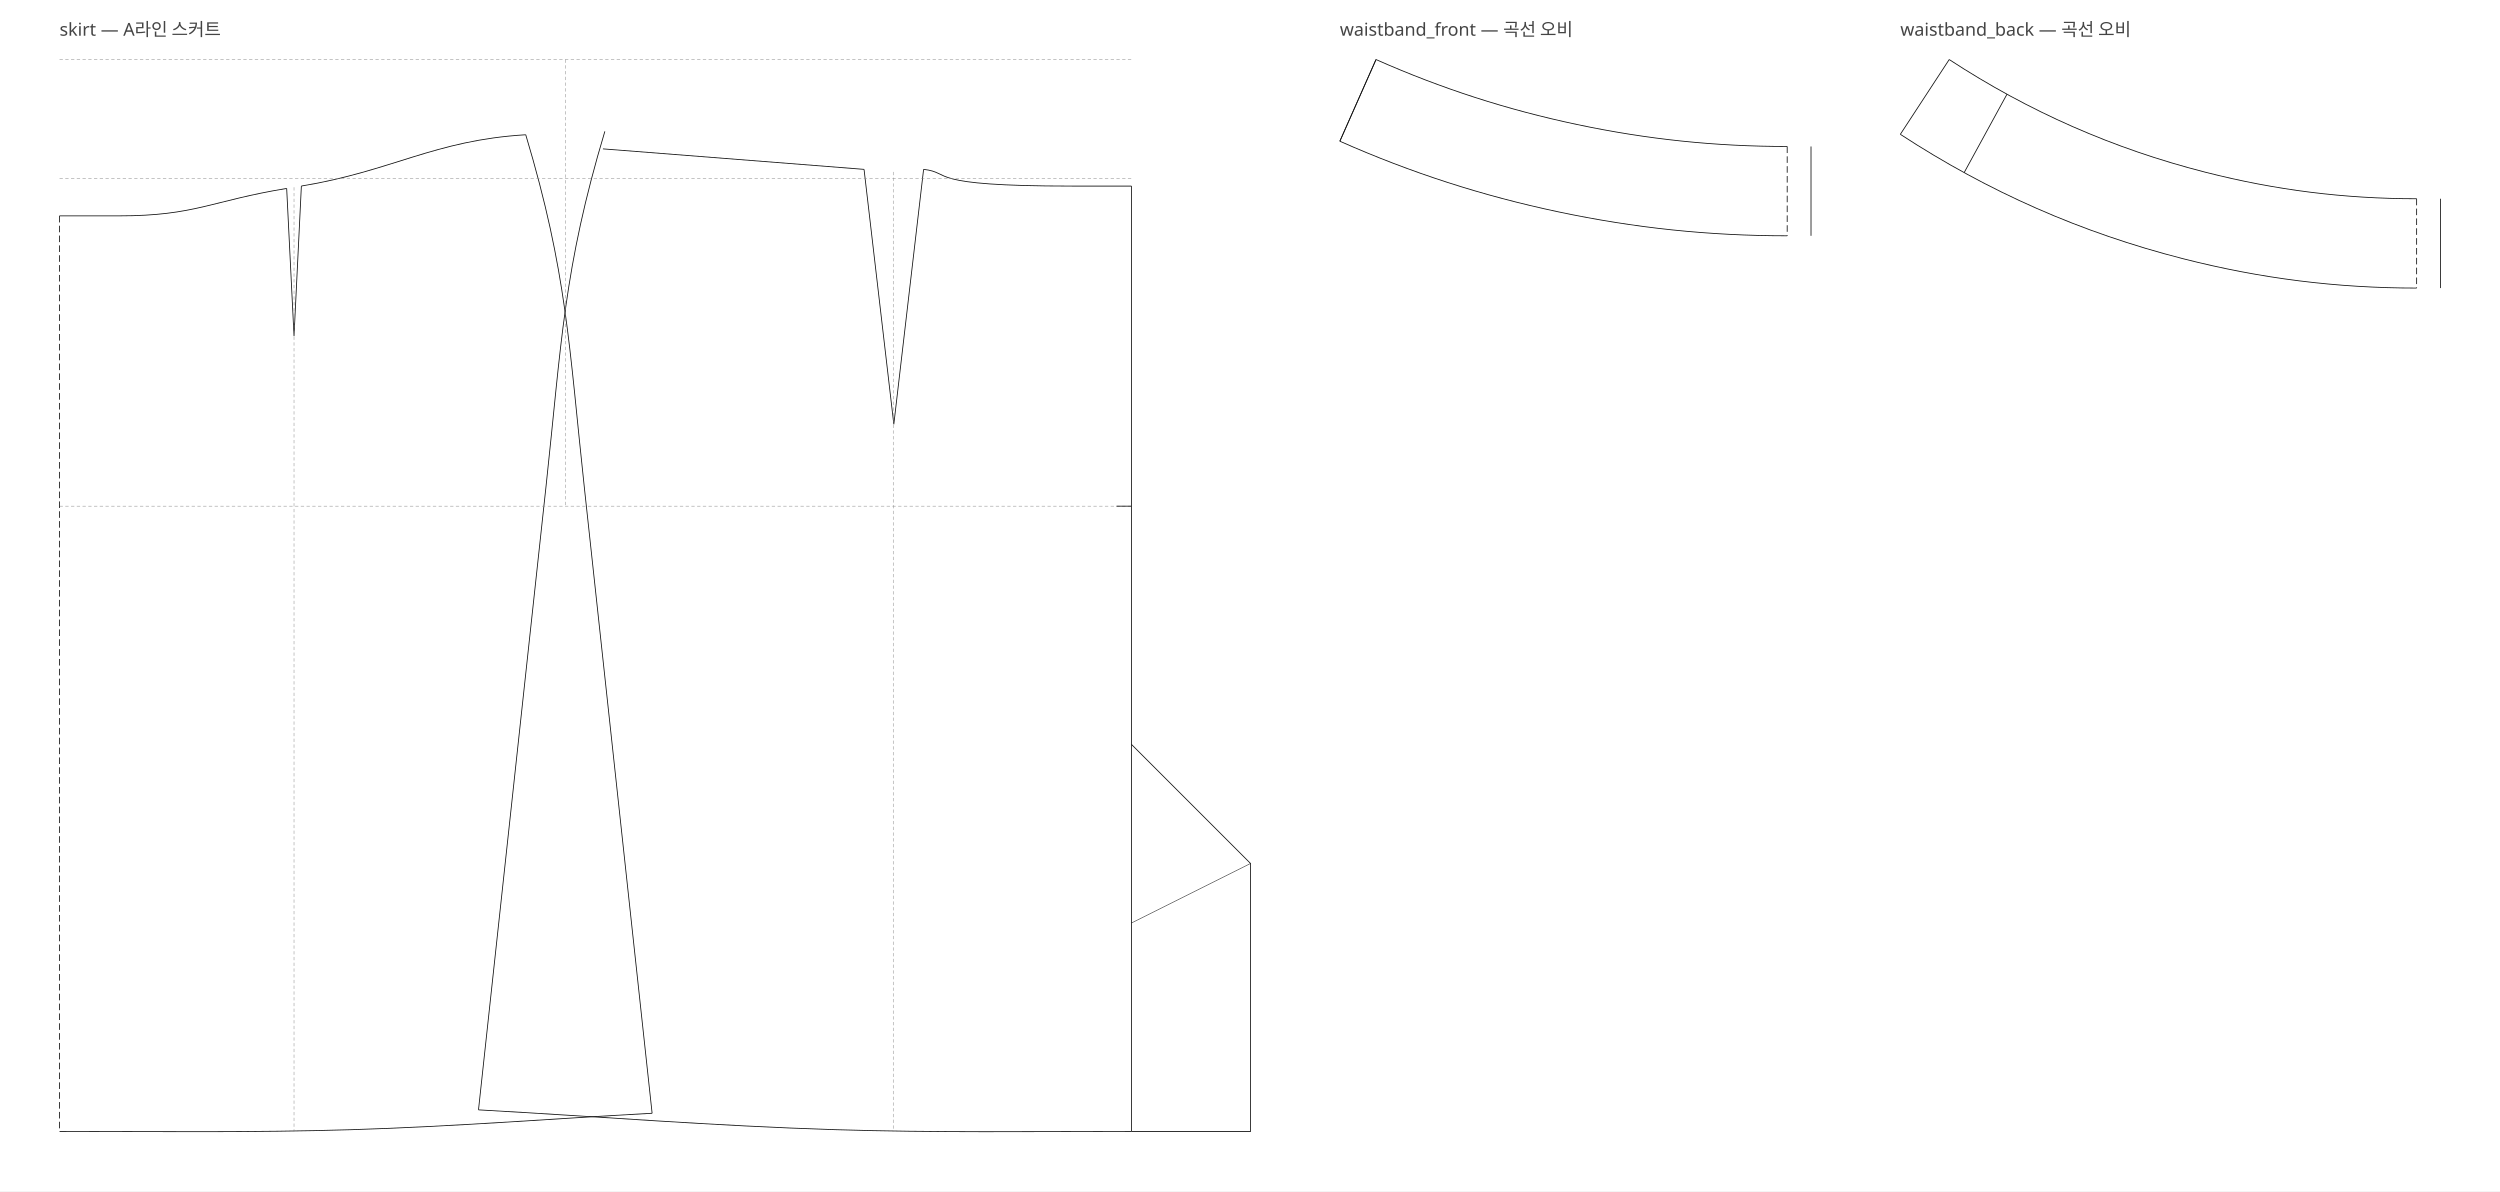
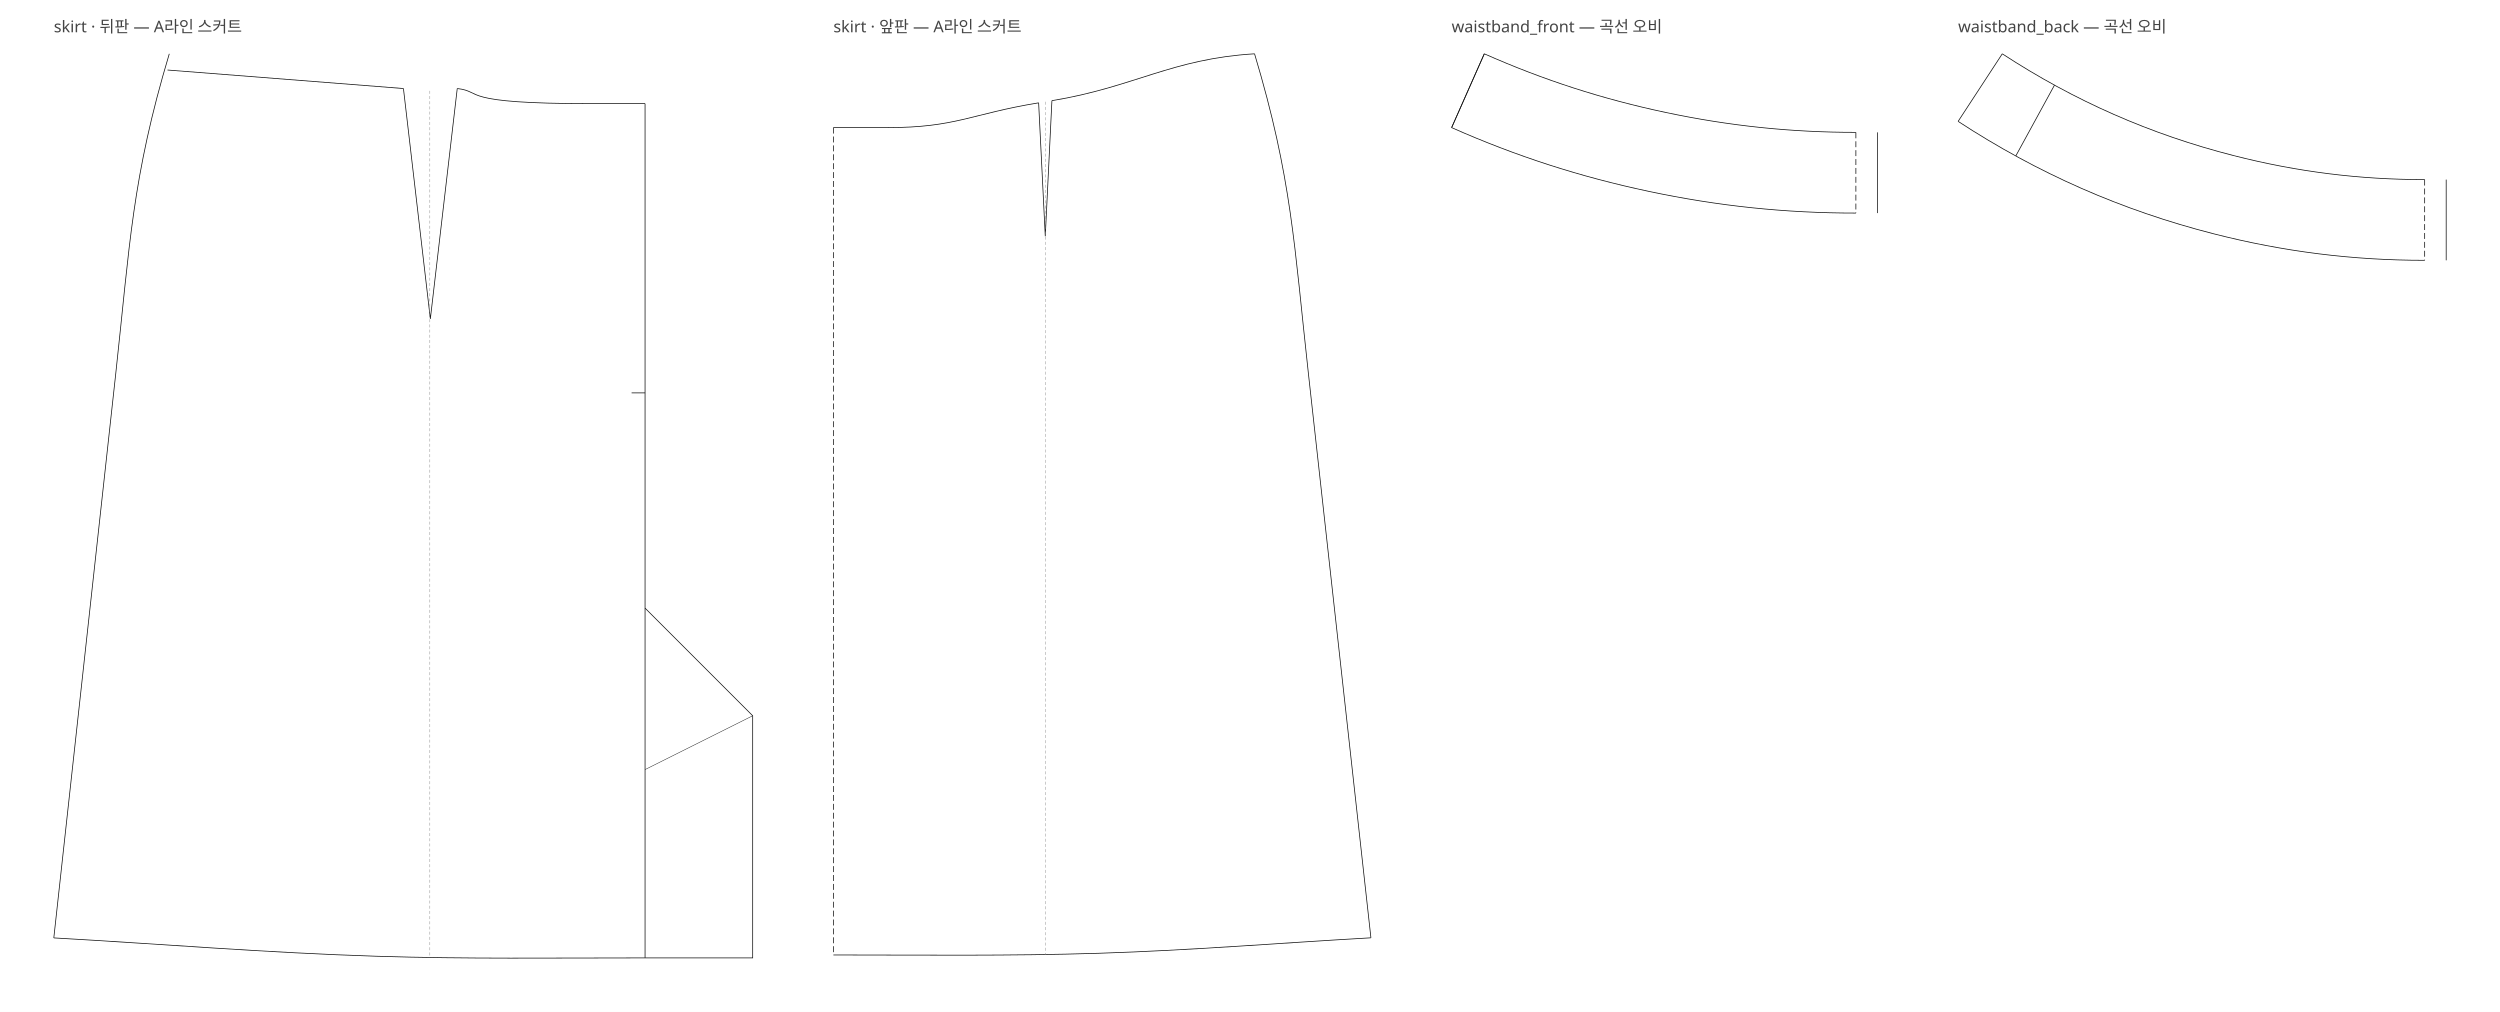
- <svg xmlns="http://www.w3.org/2000/svg" width="1066.35mm" height="508.12mm" viewBox="0 0 1066.35 508.12">
+ <svg xmlns="http://www.w3.org/2000/svg" width="1180.061mm" height="477.668mm" viewBox="0 0 1180.061 477.668">
  <rect width="100%" height="100%" fill="white" />
-   <g id="skirt">
+   <g id="skirt · 뒤판">
    <g id="outline" fill="none" stroke="#111" stroke-width="0.35">
-       <path d="M482.6 317.5L533.4 368.3L533.4 482.6L482.6 482.6" />
-       <path d="M482.6 79.375L482.6 482.6" />
-       <path d="M482.6 79.375C476.504 79.375 472.694 79.375 457.2 79.375C393.55 79.375 406.601 73.665 393.951 72.238" />
-       <path d="M368.551 72.238L257.175 63.5" />
-       <path d="M25.4 92.075C33.782 92.075 42.418 92.075 50.8 92.075C83.393 92.075 90.114 85.642 122.279 80.378" />
-       <path d="M128.546 79.353C167.3 73.011 185.053 59.832 224.252 57.48" />
-       <path d="M224.252 57.48C241.863 116.185 242.717 147.707 249.317 208.64C259.121 299.152 268.348 384.34 278.151 474.852" />
-       <path d="M25.4 482.6C67.689 482.6 107.507 483.141 149.776 481.862C193.469 480.541 234.504 477.235 278.151 474.852" />
-       <path d="M257.996 56.027C240.385 114.732 239.531 146.254 232.931 207.188C223.127 297.7 213.9 382.887 204.097 473.399" />
-       <path d="M482.6 482.6C439.637 482.6 399.184 483.17 356.241 481.85C304.457 480.26 255.826 476.273 204.097 473.399" />
+       <path d="M304.483 287.051L355.283 337.851L355.283 452.151L304.483 452.151" />
+       <path d="M304.483 48.926L304.483 452.151" />
+       <path d="M304.483 48.926C298.387 48.926 294.577 48.926 279.083 48.926C215.433 48.926 228.484 43.216 215.834 41.789" />
+       <path d="M190.434 41.789L79.058 33.051" />
+       <path d="M79.904 25.4C62.293 84.105 61.308 115.6 54.62 176.524C44.685 267.028 35.335 352.208 25.4 442.712" />
+       <path d="M304.483 452.151C261.319 452.151 220.675 452.725 177.532 451.365C125.749 449.733 77.125 445.654 25.4 442.712" />
    </g>
    <g id="dart" fill="none" stroke="#111" stroke-width="0.35">
-       <path d="M393.951 72.238L381.251 180.975L368.551 72.238" />
-       <path d="M122.279 80.378L125.412 143.366L128.546 79.353" />
+       <path d="M215.834 41.789L203.134 150.526L190.434 41.789" />
    </g>
    <g id="construction" fill="none" stroke="#888" stroke-width="0.21" stroke-dasharray="1.4,1.05">
-       <path d="M25.4 25.4L482.6 25.4" />
-       <path d="M25.4 215.9L482.6 215.9" />
-       <path d="M241.3 25.4L241.3 215.9" />
-       <path d="M25.4 76.2L482.6 76.2" />
-       <path d="M125.412 79.866L125.412 482.6" />
-       <path d="M381 73.327L381 482.6" />
+       <path d="M202.883 42.878L202.883 452.151" />
    </g>
    <g id="mark" fill="none" stroke="#111" stroke-width="0.21">
-       <path d="M482.6 393.7L533.4 368.3" />
+       <path d="M304.483 363.251L355.283 337.851" />
    </g>
    <g id="notch" fill="none" stroke="#111" stroke-width="0.35">
-       <path d="M482.6 215.9L476.25 215.9" />
+       <path d="M304.483 185.451L298.133 185.451" />
+     </g>
+     <text x="25.4" y="15.24" font-size="7.62" font-family="sans-serif" fill="#444">skirt · 뒤판 — A라인 스커트</text>
+   </g>
+   <g id="skirt · 앞판">
+     <g id="outline" fill="none" stroke="#111" stroke-width="0.35">
+       <path d="M393.383 60.238C401.765 60.238 410.401 60.238 418.783 60.238C451.376 60.238 458.097 53.805 490.262 48.541" />
+       <path d="M496.529 47.516C535.283 41.174 552.98 27.752 592.18 25.4" />
+       <path d="M592.18 25.4C609.791 84.105 610.867 115.581 617.616 176.499C627.641 266.997 637.077 352.172 647.103 442.67" />
+       <path d="M393.383 450.763C436.007 450.763 476.142 451.309 518.745 449.964C562.435 448.584 603.461 445.15 647.103 442.67" />
+     </g>
+     <g id="dart" fill="none" stroke="#111" stroke-width="0.35">
+       <path d="M490.262 48.541L493.395 111.528L496.529 47.516" />
+     </g>
+     <g id="construction" fill="none" stroke="#888" stroke-width="0.21" stroke-dasharray="1.4,1.05">
+       <path d="M493.395 48.028L493.395 450.763" />
    </g>
    <g id="fold" fill="none" stroke="#111" stroke-width="0.35" stroke-dasharray="2.8,1.4">
-       <path d="M25.4 92.075L25.4 482.6" />
+       <path d="M393.383 60.238L393.383 450.763" />
    </g>
-     <text x="25.4" y="15.24" font-size="7.62" font-family="sans-serif" fill="#444">skirt — A라인 스커트</text>
+     <text x="393.383" y="15.24" font-size="7.62" font-family="sans-serif" fill="#444">skirt · 앞판 — A라인 스커트</text>
  </g>
  <g id="waistband_front">
    <g id="outline" fill="none" stroke="#111" stroke-width="0.35">
-       <path d="M762.308 62.477C731.667 62.477 702.654 59.444 672.676 53.107C642.697 46.769 614.939 37.801 586.92 25.4" />
-       <path d="M762.308 100.577C728.973 100.577 697.41 97.277 664.796 90.383C632.181 83.488 601.983 73.731 571.5 60.24" />
-       <path d="M586.92 25.4L571.5 60.24" />
+       <path d="M876.019 62.479C845.377 62.479 816.362 59.446 786.383 53.108C756.403 46.77 728.643 37.801 700.622 25.4" />
+       <path d="M876.019 100.579C842.683 100.579 811.118 97.279 778.502 90.384C745.887 83.489 715.687 73.732 685.203 60.24" />
+       <path d="M700.622 25.4L685.203 60.24" />
    </g>
    <g id="notch" fill="none" stroke="#111" stroke-width="0.35">
-       <path d="M586.92 25.4L571.5 60.24" />
+       <path d="M700.622 25.4L685.203 60.24" />
    </g>
    <g id="grain" fill="none" stroke="#111" stroke-width="0.35">
-       <path d="M772.468 62.477L772.468 100.577" />
+       <path d="M886.179 62.479L886.179 100.579" />
    </g>
    <g id="fold" fill="none" stroke="#111" stroke-width="0.35" stroke-dasharray="2.8,1.4">
-       <path d="M762.308 62.477L762.308 100.577" />
+       <path d="M876.019 62.479L876.019 100.579" />
    </g>
-     <text x="571.5" y="15.24" font-size="7.62" font-family="sans-serif" fill="#444">waistband_front — 곡선 오비</text>
+     <text x="685.203" y="15.24" font-size="7.62" font-family="sans-serif" fill="#444">waistband_front — 곡선 오비</text>
  </g>
  <g id="waistband_back">
    <g id="outline" fill="none" stroke="#111" stroke-width="0.35">
-       <path d="M1030.79 84.775C999.893 84.775 970.563 81.089 940.626 73.445C901.32 63.409 865.37 47.594 831.412 25.4" />
-       <path d="M1030.79 122.875C996.663 122.875 964.266 118.804 931.2 110.361C887.785 99.275 848.076 81.806 810.568 57.293" />
-       <path d="M831.412 25.4L810.568 57.293" />
+       <path d="M1144.501 84.775C1113.604 84.775 1084.273 81.089 1054.337 73.445C1015.031 63.409 979.081 47.594 945.123 25.4" />
+       <path d="M1144.501 122.875C1110.374 122.875 1077.977 118.804 1044.911 110.361C1001.496 99.275 961.787 81.806 924.279 57.293" />
+       <path d="M945.123 25.4L924.279 57.293" />
    </g>
    <g id="notch" fill="none" stroke="#111" stroke-width="0.35">
-       <path d="M856.069 40.161L837.803 73.597" />
+       <path d="M969.78 40.161L951.513 73.597" />
    </g>
    <g id="grain" fill="none" stroke="#111" stroke-width="0.35">
-       <path d="M1040.95 84.775L1040.95 122.875" />
+       <path d="M1154.661 84.775L1154.661 122.875" />
    </g>
    <g id="fold" fill="none" stroke="#111" stroke-width="0.35" stroke-dasharray="2.8,1.4">
-       <path d="M1030.79 84.775L1030.79 122.875" />
+       <path d="M1144.501 84.775L1144.501 122.875" />
    </g>
-     <text x="810.568" y="15.24" font-size="7.62" font-family="sans-serif" fill="#444">waistband_back — 곡선 오비</text>
+     <text x="924.279" y="15.24" font-size="7.62" font-family="sans-serif" fill="#444">waistband_back — 곡선 오비</text>
  </g>
</svg>
